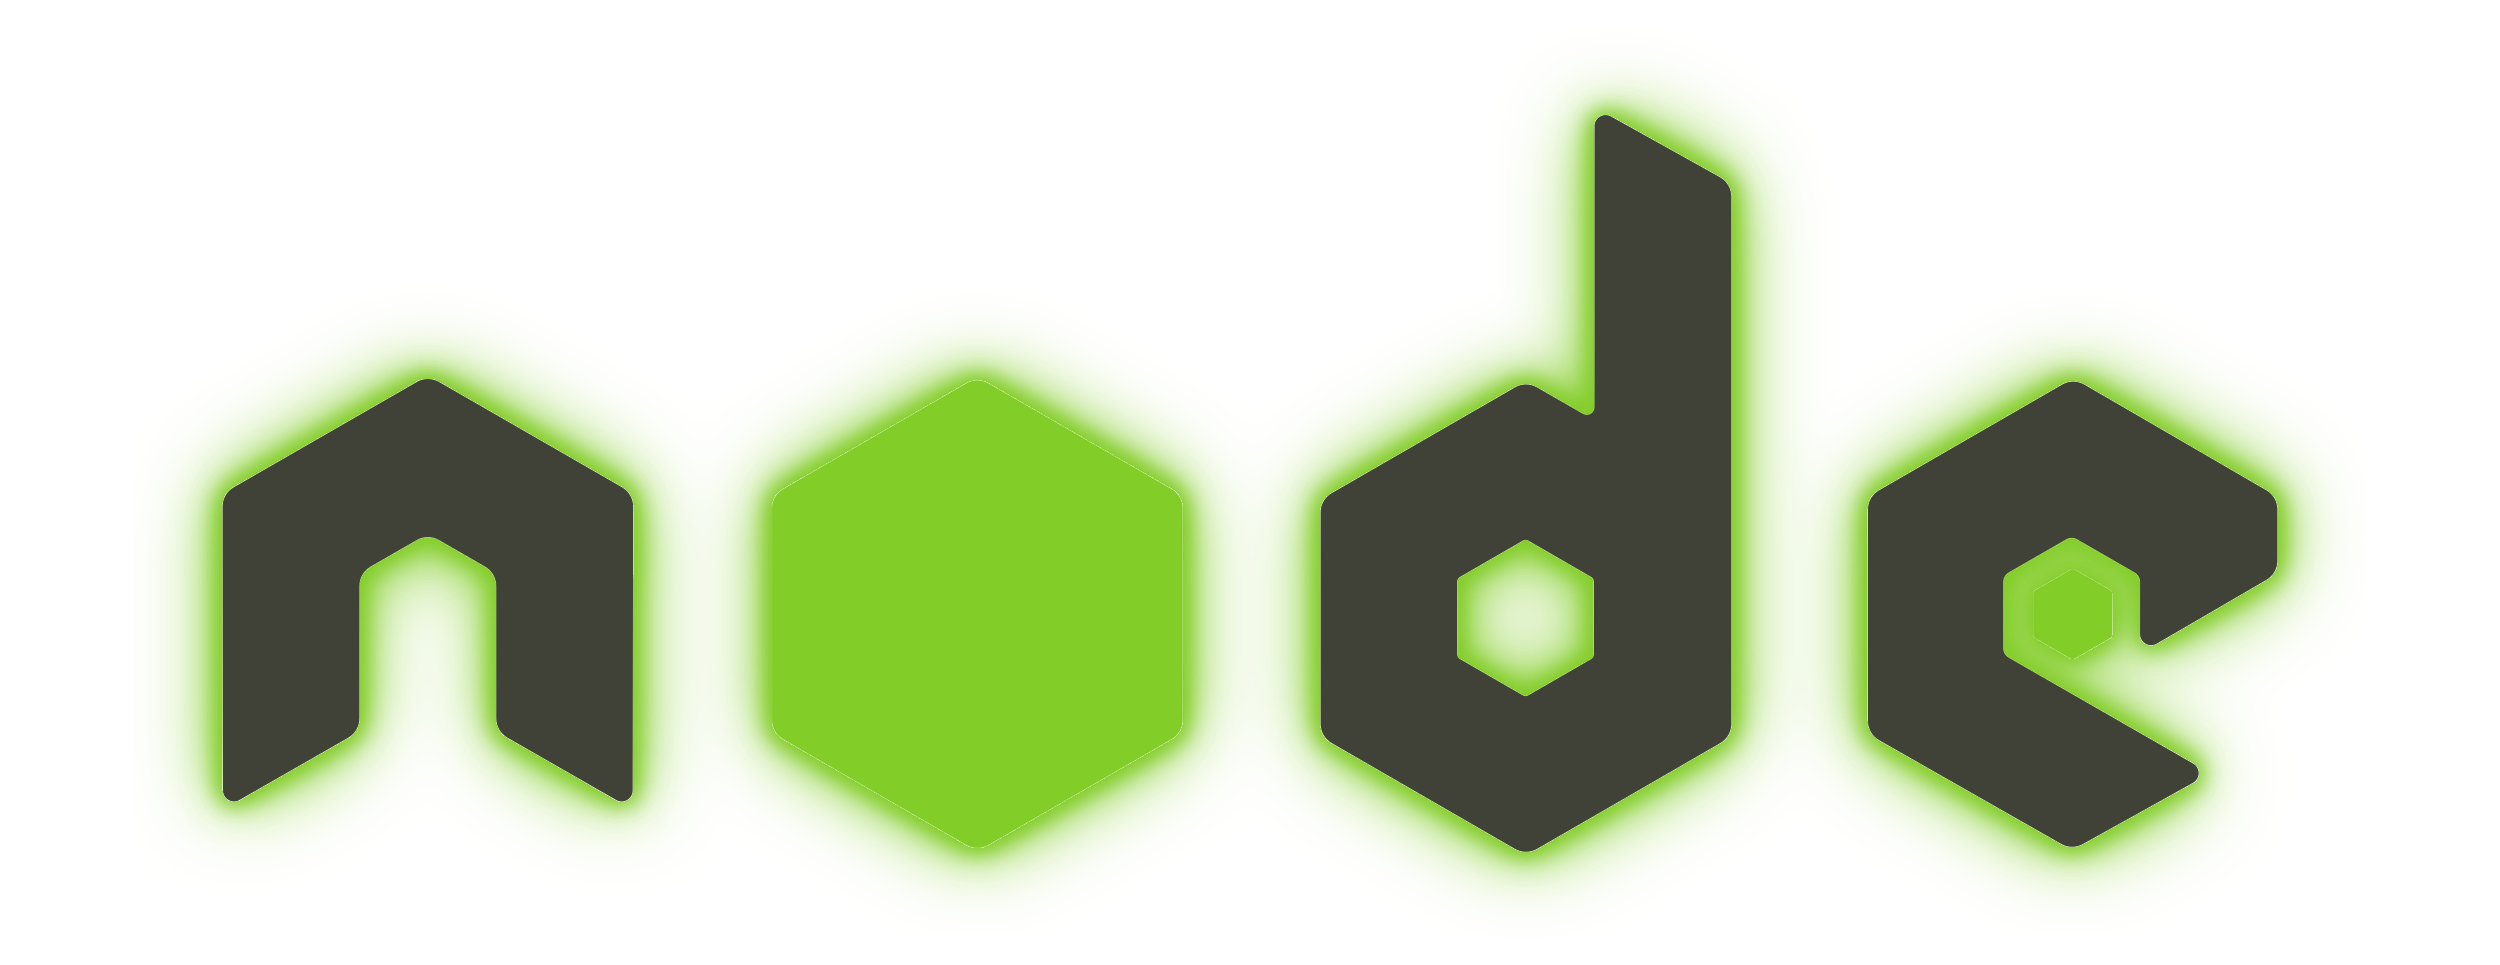
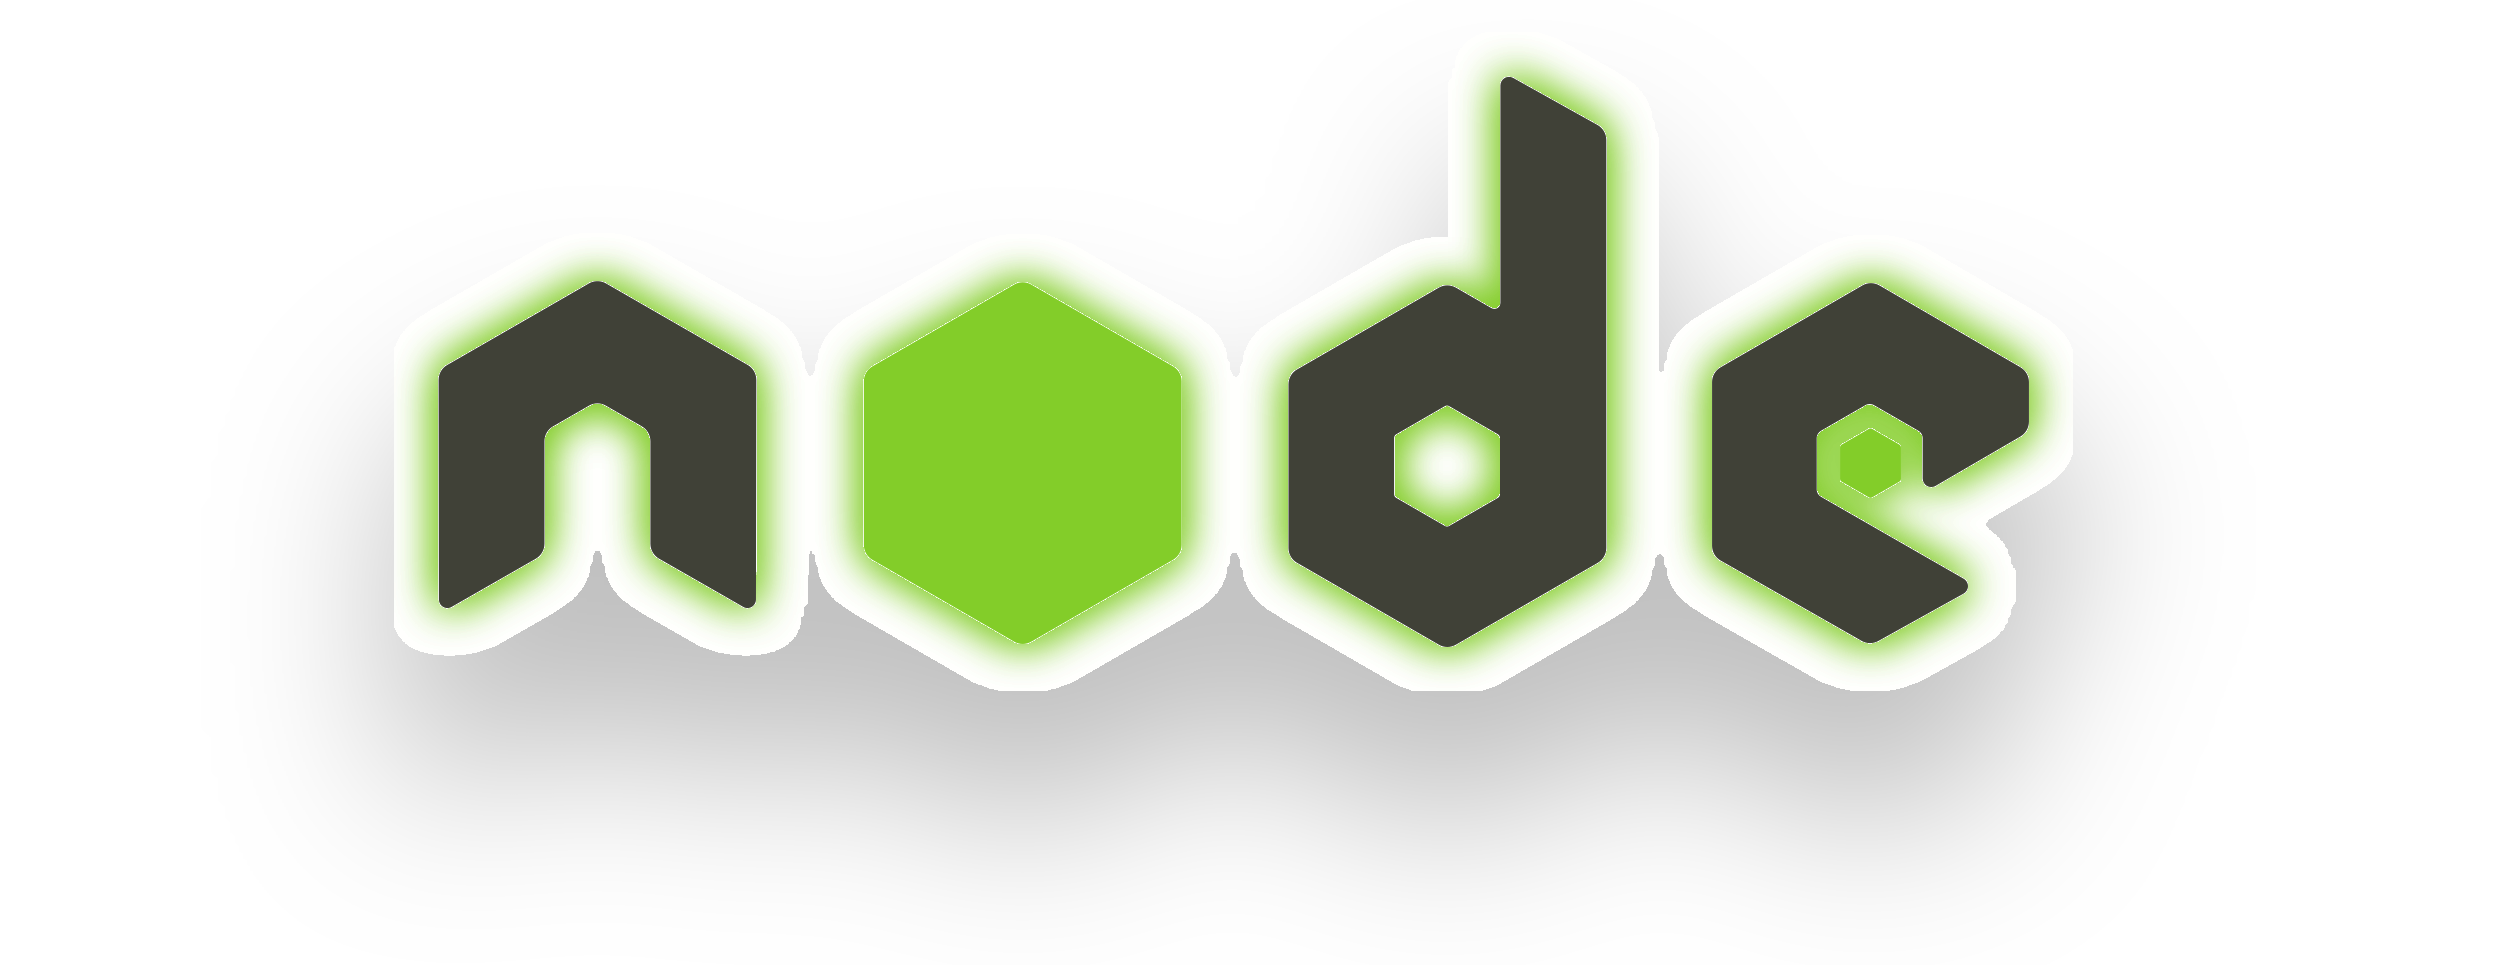
<svg xmlns="http://www.w3.org/2000/svg" width="57" height="22" viewBox="0 0 57 22" fill="none">
-   <g filter="url(#filter0_dddd_551_2909)">
-     <path d="M51.673 13.22C51.829 13.129 51.924 12.964 51.924 12.784V11.616C51.924 11.436 51.829 11.27 51.673 11.18L47.523 8.77C47.367 8.679 47.175 8.679 47.018 8.769L42.842 11.18C42.686 11.27 42.59 11.437 42.59 11.617V16.437C42.59 16.619 42.687 16.786 42.845 16.876L46.995 19.24C47.147 19.328 47.335 19.329 47.489 19.243L49.999 17.848C50.079 17.803 50.128 17.72 50.129 17.63C50.129 17.538 50.081 17.454 50.002 17.409L45.8 14.998C45.721 14.952 45.673 14.869 45.673 14.779V13.268C45.673 13.178 45.721 13.095 45.799 13.05L47.108 12.296C47.185 12.251 47.281 12.251 47.359 12.296L48.667 13.05C48.746 13.095 48.794 13.178 48.794 13.268V14.457C48.794 14.547 48.842 14.631 48.92 14.675C48.998 14.721 49.095 14.721 49.173 14.675L51.673 13.22Z" fill="#404137" />
-     <path d="M47.209 12.994C47.239 12.977 47.276 12.977 47.306 12.994L48.107 13.457C48.137 13.474 48.155 13.506 48.155 13.541V14.466C48.155 14.501 48.137 14.533 48.107 14.55L47.306 15.012C47.276 15.03 47.239 15.03 47.209 15.012L46.408 14.55C46.378 14.533 46.359 14.501 46.359 14.466V13.541C46.359 13.506 46.378 13.474 46.408 13.457L47.209 12.994Z" fill="#83CD29" />
-     <path d="M36.342 14.919C36.342 14.964 36.318 15.005 36.279 15.028L34.845 15.855C34.806 15.878 34.758 15.878 34.719 15.855L33.285 15.028C33.246 15.005 33.222 14.964 33.222 14.919V13.263C33.222 13.218 33.247 13.176 33.285 13.153L34.719 12.325C34.758 12.302 34.806 12.302 34.846 12.325L36.28 13.153C36.319 13.176 36.343 13.218 36.343 13.263L36.342 14.919ZM36.73 2.656C36.652 2.612 36.556 2.614 36.479 2.659C36.402 2.704 36.355 2.787 36.355 2.876V9.284C36.355 9.347 36.321 9.405 36.267 9.437C36.212 9.468 36.145 9.468 36.09 9.437L35.044 8.834C34.888 8.744 34.696 8.744 34.541 8.834L30.364 11.244C30.207 11.335 30.111 11.501 30.111 11.681V16.504C30.111 16.684 30.207 16.85 30.363 16.941L34.54 19.353C34.696 19.443 34.888 19.443 35.045 19.353L39.222 16.941C39.378 16.85 39.474 16.684 39.474 16.504V4.483C39.474 4.3 39.375 4.132 39.216 4.042L36.73 2.656Z" fill="#404137" />
-     <path d="M22.03 8.743C22.186 8.653 22.378 8.653 22.534 8.743L26.711 11.153C26.867 11.243 26.963 11.41 26.963 11.59V16.414C26.963 16.594 26.867 16.761 26.711 16.851L22.535 19.263C22.379 19.353 22.186 19.353 22.03 19.263L17.855 16.851C17.699 16.761 17.603 16.594 17.603 16.414V11.59C17.603 11.41 17.699 11.243 17.855 11.153L22.03 8.743Z" fill="#83CD29" />
-     <path d="M14.435 11.55C14.435 11.368 14.339 11.202 14.183 11.112L10.008 8.709C9.936 8.667 9.857 8.646 9.777 8.643H9.734C9.655 8.646 9.575 8.667 9.504 8.709L5.328 11.112C5.173 11.202 5.076 11.368 5.076 11.55L5.084 18.02C5.084 18.11 5.132 18.194 5.211 18.238C5.288 18.285 5.384 18.285 5.461 18.238L7.942 16.817C8.099 16.724 8.194 16.559 8.194 16.379V13.357C8.194 13.176 8.29 13.01 8.446 12.919L9.503 12.311C9.581 12.265 9.668 12.243 9.755 12.243C9.841 12.243 9.93 12.265 10.007 12.311L11.062 12.919C11.219 13.01 11.315 13.176 11.315 13.357V16.379C11.315 16.559 11.412 16.725 11.567 16.817L14.048 18.238C14.126 18.285 14.223 18.285 14.3 18.238C14.377 18.194 14.425 18.11 14.425 18.02L14.435 11.55Z" fill="#404137" />
+   <g filter="url(#filter0_d_578_893)">
+     <g filter="url(#filter1_dd_578_893)">
+       <path d="M46.065 9.953C46.185 9.883 46.26 9.754 46.26 9.615V8.711C46.26 8.572 46.186 8.444 46.065 8.373L42.853 6.509C42.732 6.438 42.583 6.438 42.462 6.508L39.23 8.374C39.109 8.444 39.035 8.572 39.035 8.712V12.443C39.035 12.583 39.11 12.713 39.232 12.782L42.444 14.612C42.562 14.68 42.707 14.681 42.827 14.614L44.769 13.535C44.831 13.5 44.87 13.435 44.87 13.366C44.87 13.295 44.833 13.23 44.772 13.195L41.52 11.328C41.459 11.293 41.421 11.229 41.421 11.159V9.99C41.421 9.92 41.459 9.856 41.519 9.821L42.532 9.237C42.592 9.202 42.666 9.202 42.726 9.237L43.739 9.821C43.8 9.856 43.837 9.92 43.837 9.99V10.91C43.837 10.98 43.874 11.045 43.934 11.079C43.995 11.114 44.07 11.114 44.13 11.079L46.065 9.953Z" fill="#404137" />
+       <path d="M42.61 9.778C42.633 9.765 42.662 9.765 42.685 9.778L43.305 10.136C43.328 10.15 43.342 10.175 43.342 10.201V10.918C43.342 10.944 43.328 10.969 43.305 10.982L42.685 11.34C42.662 11.354 42.633 11.354 42.61 11.34L41.99 10.982C41.967 10.969 41.953 10.944 41.953 10.918V10.201C41.953 10.175 41.967 10.15 41.99 10.136L42.61 9.778Z" fill="#83CD29" />
+       <path d="M34.2 11.268C34.2 11.302 34.181 11.335 34.151 11.352L33.041 11.992C33.011 12.01 32.973 12.01 32.943 11.992L31.834 11.352C31.803 11.335 31.785 11.302 31.785 11.268V9.986C31.785 9.951 31.804 9.919 31.834 9.901L32.943 9.26C32.974 9.242 33.011 9.242 33.041 9.26L34.151 9.901C34.181 9.919 34.2 9.951 34.2 9.986L34.2 11.268ZM34.499 1.776C34.439 1.743 34.365 1.744 34.306 1.779C34.246 1.814 34.209 1.878 34.209 1.947V6.906C34.209 6.955 34.183 7 34.141 7.025C34.099 7.049 34.047 7.049 34.004 7.025L33.195 6.558C33.074 6.489 32.926 6.489 32.805 6.558L29.572 8.424C29.451 8.493 29.377 8.623 29.377 8.762V12.494C29.377 12.634 29.451 12.762 29.572 12.832L32.805 14.699C32.925 14.769 33.074 14.769 33.195 14.699L36.429 12.832C36.549 12.762 36.624 12.634 36.624 12.494V3.191C36.624 3.049 36.547 2.919 36.424 2.85L34.499 1.776Z" fill="#404137" />
+       <path d="M23.122 6.488C23.243 6.418 23.392 6.418 23.513 6.488L26.745 8.353C26.866 8.423 26.941 8.552 26.941 8.692V12.425C26.941 12.565 26.866 12.694 26.745 12.764L23.513 14.63C23.392 14.7 23.244 14.7 23.122 14.63L19.891 12.764C19.77 12.694 19.696 12.565 19.696 12.425V8.691C19.696 8.552 19.77 8.423 19.891 8.353L23.122 6.488Z" fill="#83CD29" />
+       <path d="M17.244 8.661C17.244 8.52 17.17 8.391 17.049 8.322L13.817 6.462C13.762 6.429 13.701 6.413 13.639 6.411H13.606C13.544 6.413 13.483 6.429 13.427 6.462L10.195 8.322C10.075 8.391 10 8.52 10 8.661L10.007 13.668C10.007 13.738 10.043 13.803 10.104 13.837C10.164 13.873 10.239 13.873 10.298 13.837L12.219 12.737C12.34 12.665 12.414 12.538 12.414 12.398V10.059C12.414 9.919 12.488 9.79 12.609 9.721L13.427 9.25C13.487 9.214 13.554 9.197 13.622 9.197C13.688 9.197 13.757 9.214 13.816 9.25L14.634 9.721C14.755 9.79 14.829 9.919 14.829 10.059V12.398C14.829 12.538 14.904 12.666 15.024 12.737L16.945 13.837C17.005 13.873 17.08 13.873 17.14 13.837C17.199 13.803 17.236 13.738 17.236 13.668L17.244 8.661Z" fill="#404137" />
+     </g>
  </g>
  <defs>
-     <filter id="filter0_dddd_551_2909" x="3.076" y="0.624" width="50.849" height="20.796" filterUnits="userSpaceOnUse" color-interpolation-filters="sRGB">
+     <filter id="filter0_d_578_893" x="-4" y="-0.248" width="65" height="29" filterUnits="userSpaceOnUse" color-interpolation-filters="sRGB">
+       <feFlood flood-opacity="0" result="BackgroundImageFix" />
+       <feColorMatrix in="SourceAlpha" type="matrix" values="0 0 0 0 0 0 0 0 0 0 0 0 0 0 0 0 0 0 127 0" result="hardAlpha" />
+       <feOffset dy="3" />
+       <feGaussianBlur stdDeviation="2" />
+       <feComposite in2="hardAlpha" operator="out" />
+       <feColorMatrix type="matrix" values="0 0 0 0 0 0 0 0 0 0 0 0 0 0 0 0 0 0 0.25 0" />
+       <feBlend mode="normal" in2="BackgroundImageFix" result="effect1_dropShadow_578_893" />
+       <feBlend mode="normal" in="SourceGraphic" in2="effect1_dropShadow_578_893" result="shape" />
+     </filter>
+     <filter id="filter1_dd_578_893" x="9" y="0.752" width="38.26" height="15" filterUnits="userSpaceOnUse" color-interpolation-filters="sRGB">
      <feFlood flood-opacity="0" result="BackgroundImageFix" />
      <feColorMatrix in="SourceAlpha" type="matrix" values="0 0 0 0 0 0 0 0 0 0 0 0 0 0 0 0 0 0 127 0" result="hardAlpha" />
      <feOffset />
      <feGaussianBlur stdDeviation="0.5" />
      <feComposite in2="hardAlpha" operator="out" />
      <feColorMatrix type="matrix" values="0 0 0 0 0.514 0 0 0 0 0.804 0 0 0 0 0.161 0 0 0 1 0" />
-       <feBlend mode="normal" in2="BackgroundImageFix" result="effect1_dropShadow_551_2909" />
+       <feBlend mode="normal" in2="BackgroundImageFix" result="effect1_dropShadow_578_893" />
      <feColorMatrix in="SourceAlpha" type="matrix" values="0 0 0 0 0 0 0 0 0 0 0 0 0 0 0 0 0 0 127 0" result="hardAlpha" />
      <feOffset />
-       <feGaussianBlur stdDeviation="0.25" />
+       <feGaussianBlur stdDeviation="0.5" />
      <feComposite in2="hardAlpha" operator="out" />
      <feColorMatrix type="matrix" values="0 0 0 0 0.514 0 0 0 0 0.804 0 0 0 0 0.161 0 0 0 1 0" />
-       <feBlend mode="normal" in2="effect1_dropShadow_551_2909" result="effect2_dropShadow_551_2909" />
-       <feColorMatrix in="SourceAlpha" type="matrix" values="0 0 0 0 0 0 0 0 0 0 0 0 0 0 0 0 0 0 127 0" result="hardAlpha" />
-       <feOffset />
-       <feGaussianBlur stdDeviation="0.25" />
-       <feComposite in2="hardAlpha" operator="out" />
-       <feColorMatrix type="matrix" values="0 0 0 0 0.514 0 0 0 0 0.804 0 0 0 0 0.161 0 0 0 1 0" />
-       <feBlend mode="normal" in2="effect2_dropShadow_551_2909" result="effect3_dropShadow_551_2909" />
-       <feColorMatrix in="SourceAlpha" type="matrix" values="0 0 0 0 0 0 0 0 0 0 0 0 0 0 0 0 0 0 127 0" result="hardAlpha" />
-       <feOffset />
-       <feGaussianBlur stdDeviation="1" />
-       <feColorMatrix type="matrix" values="0 0 0 0 0.514 0 0 0 0 0.804 0 0 0 0 0.161 0 0 0 1 0" />
-       <feBlend mode="normal" in2="effect3_dropShadow_551_2909" result="effect4_dropShadow_551_2909" />
-       <feBlend mode="normal" in="SourceGraphic" in2="effect4_dropShadow_551_2909" result="shape" />
+       <feBlend mode="normal" in2="effect1_dropShadow_578_893" result="effect2_dropShadow_578_893" />
+       <feBlend mode="normal" in="SourceGraphic" in2="effect2_dropShadow_578_893" result="shape" />
    </filter>
  </defs>
</svg>
